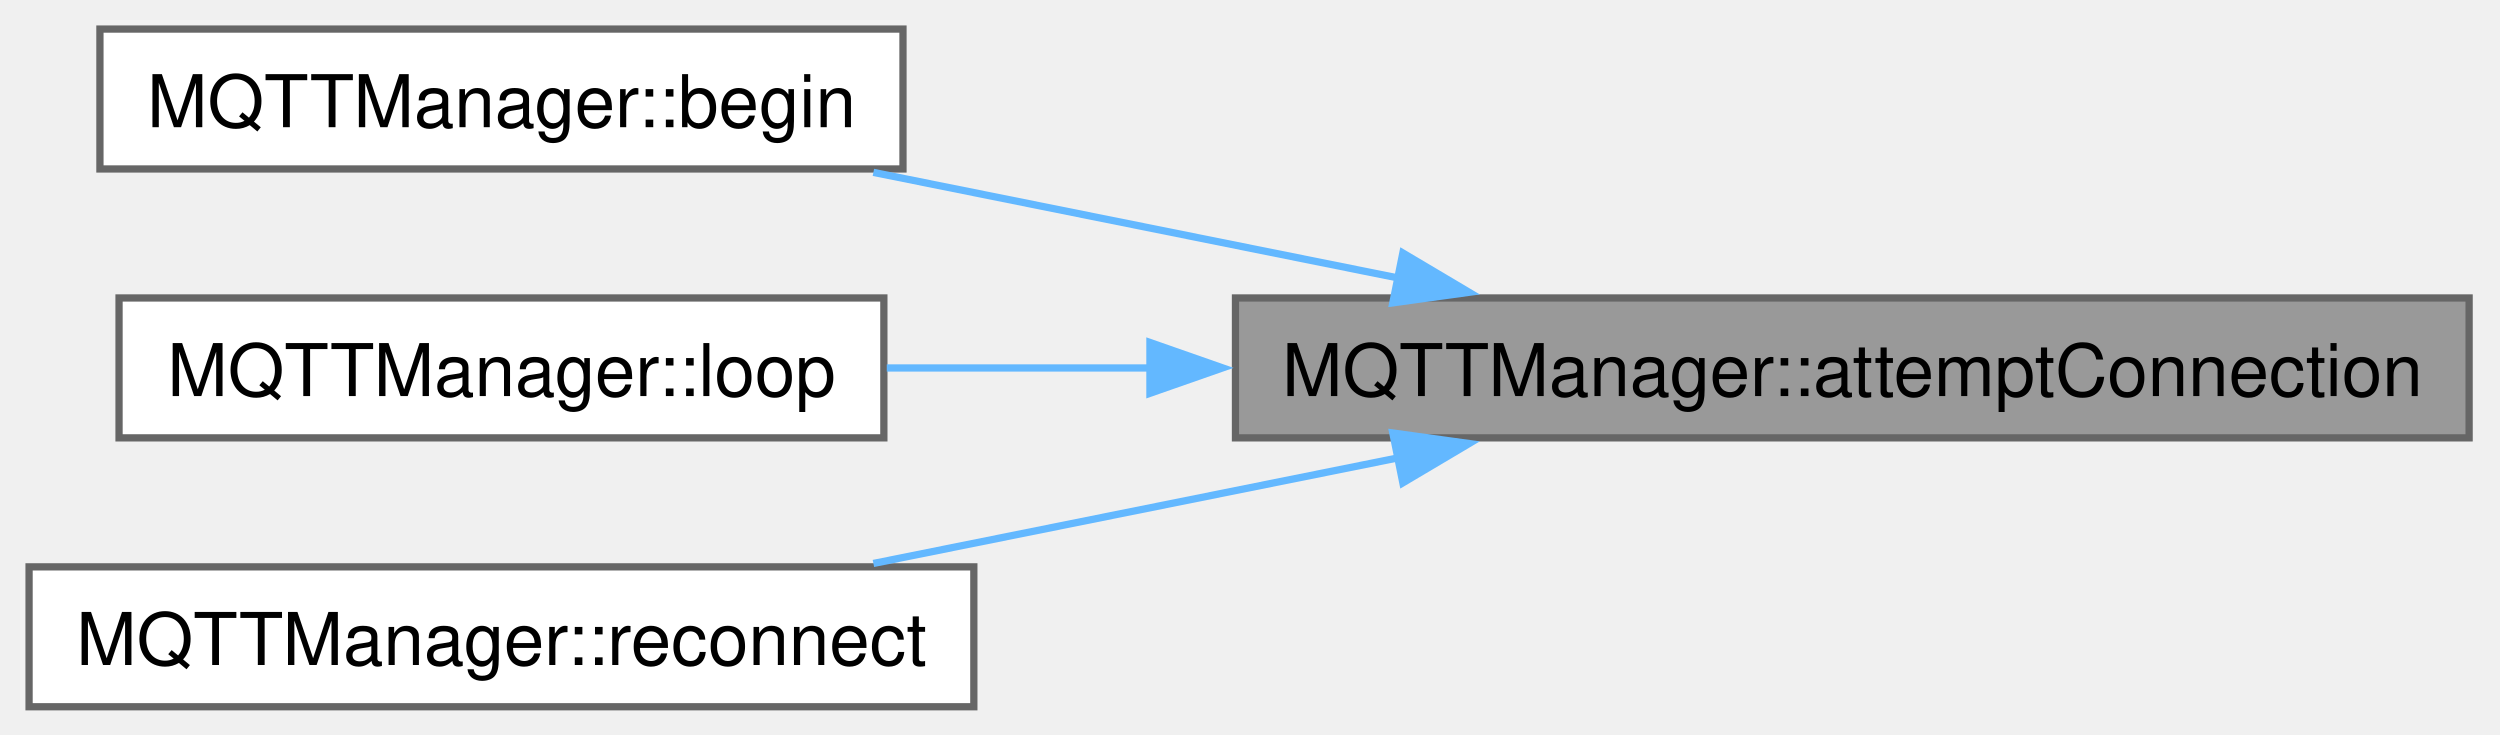
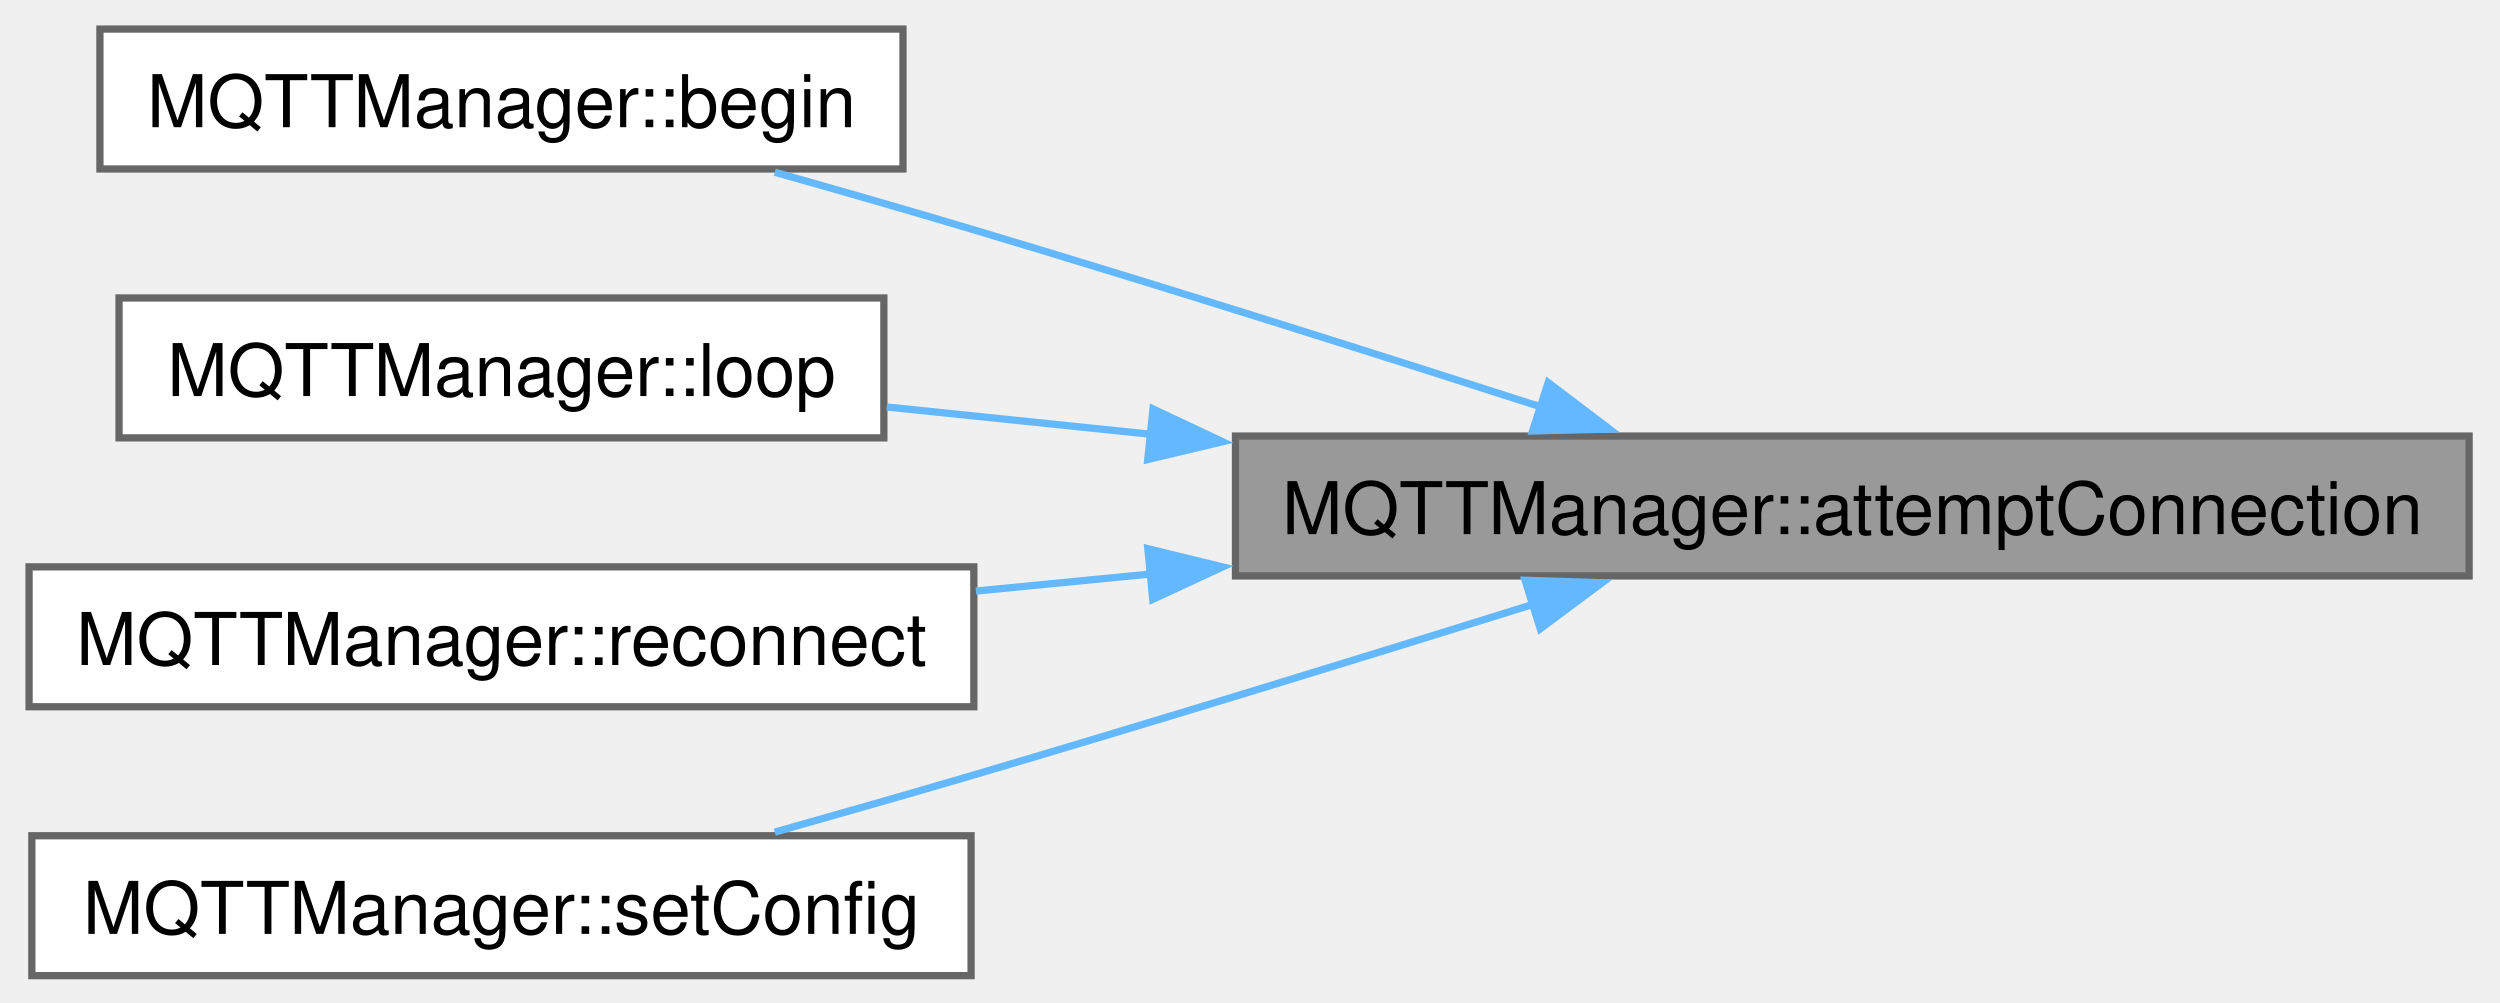
- <svg xmlns="http://www.w3.org/2000/svg" xmlns:xlink="http://www.w3.org/1999/xlink" width="344pt" height="101pt" viewBox="0.00 0.00 344.00 101.00">
-   <g id="graph0" class="graph" transform="scale(1 1) rotate(0) translate(4 97.25)">
+ <svg xmlns="http://www.w3.org/2000/svg" xmlns:xlink="http://www.w3.org/1999/xlink" width="344pt" height="138pt" viewBox="0.00 0.00 344.00 138.00">
+   <g id="graph0" class="graph" transform="scale(1 1) rotate(0) translate(4 134.25)">
    <g id="Node000001" class="node">
      <g id="a_Node000001">
        <a xlink:title="Attempt to connect to MQTT broker.">
-           <polygon fill="#999999" stroke="#666666" points="335.75,-56.25 166,-56.25 166,-37 335.75,-37 335.75,-56.25" />
-           <text xml:space="preserve" text-anchor="middle" x="250.88" y="-42.75" font-family="Helvetica,sans-Serif" font-size="10.00">MQTTManager::attemptConnection</text>
+           <polygon fill="#999999" stroke="#666666" points="335.75,-74.25 166,-74.25 166,-55 335.75,-55 335.75,-74.25" />
+           <text xml:space="preserve" text-anchor="middle" x="250.88" y="-60.75" font-family="Helvetica,sans-Serif" font-size="10.00">MQTTManager::attemptConnection</text>
        </a>
      </g>
    </g>
    <g id="Node000002" class="node">
      <g id="a_Node000002">
        <a xlink:href="class_m_q_t_t_manager.html#a0865d8e5c42ab2106d9f2c172ee1cec2" target="_top" xlink:title="Initialize MQTT manager and establish connection.">
-           <polygon fill="white" stroke="#666666" points="120.25,-93.25 9.75,-93.25 9.75,-74 120.25,-74 120.25,-93.25" />
-           <text xml:space="preserve" text-anchor="middle" x="65" y="-79.75" font-family="Helvetica,sans-Serif" font-size="10.00">MQTTManager::begin</text>
+           <polygon fill="white" stroke="#666666" points="120.25,-130.25 9.75,-130.25 9.75,-111 120.25,-111 120.25,-130.25" />
+           <text xml:space="preserve" text-anchor="middle" x="65" y="-116.75" font-family="Helvetica,sans-Serif" font-size="10.00">MQTTManager::begin</text>
        </a>
      </g>
    </g>
    <g id="edge1_Node000001_Node000002" class="edge">
      <g id="a_edge1_Node000001_Node000002">
        <a xlink:title=" ">
-           <path fill="none" stroke="#63b8ff" d="M188.38,-59C164.92,-63.72 138.47,-69.04 116.18,-73.53" />
-           <polygon fill="#63b8ff" stroke="#63b8ff" points="189.03,-62.44 198.15,-57.03 187.65,-55.58 189.03,-62.44" />
+           <path fill="none" stroke="#63b8ff" d="M208.15,-78.22C185.16,-85.62 156.06,-94.83 130,-102.62 121.15,-105.27 111.59,-108.02 102.61,-110.55" />
+           <polygon fill="#63b8ff" stroke="#63b8ff" points="209.03,-81.61 217.47,-75.21 206.88,-74.95 209.03,-81.61" />
        </a>
      </g>
    </g>
    <g id="Node000003" class="node">
      <g id="a_Node000003">
        <a xlink:href="class_m_q_t_t_manager.html#a9266e647933501851b411b6d2a9a1f95" target="_top" xlink:title="Main loop function to handle MQTT operations.">
-           <polygon fill="white" stroke="#666666" points="117.62,-56.25 12.38,-56.25 12.38,-37 117.62,-37 117.62,-56.25" />
-           <text xml:space="preserve" text-anchor="middle" x="65" y="-42.75" font-family="Helvetica,sans-Serif" font-size="10.00">MQTTManager::loop</text>
+           <polygon fill="white" stroke="#666666" points="117.62,-93.25 12.38,-93.25 12.38,-74 117.62,-74 117.62,-93.25" />
+           <text xml:space="preserve" text-anchor="middle" x="65" y="-79.75" font-family="Helvetica,sans-Serif" font-size="10.00">MQTTManager::loop</text>
        </a>
      </g>
    </g>
    <g id="edge2_Node000001_Node000003" class="edge">
      <g id="a_edge2_Node000001_Node000003">
        <a xlink:title=" ">
-           <path fill="none" stroke="#63b8ff" d="M154.28,-46.62C141.79,-46.62 129.4,-46.62 118.02,-46.62" />
-           <polygon fill="#63b8ff" stroke="#63b8ff" points="154.23,-50.13 164.23,-46.63 154.23,-43.13 154.23,-50.13" />
+           <path fill="none" stroke="#63b8ff" d="M154.66,-74.46C142.05,-75.77 129.51,-77.06 118.02,-78.25" />
+           <polygon fill="#63b8ff" stroke="#63b8ff" points="154.65,-77.98 164.23,-73.47 153.93,-71.02 154.65,-77.98" />
        </a>
      </g>
    </g>
    <g id="Node000004" class="node">
      <g id="a_Node000004">
        <a xlink:href="class_m_q_t_t_manager.html#ab8e796839e28f468cb21f9f28b421bed" target="_top" xlink:title="Force reconnection to MQTT broker.">
-           <polygon fill="white" stroke="#666666" points="130,-19.25 0,-19.25 0,0 130,0 130,-19.25" />
-           <text xml:space="preserve" text-anchor="middle" x="65" y="-5.75" font-family="Helvetica,sans-Serif" font-size="10.00">MQTTManager::reconnect</text>
+           <polygon fill="white" stroke="#666666" points="130,-56.25 0,-56.25 0,-37 130,-37 130,-56.25" />
+           <text xml:space="preserve" text-anchor="middle" x="65" y="-42.75" font-family="Helvetica,sans-Serif" font-size="10.00">MQTTManager::reconnect</text>
        </a>
      </g>
    </g>
    <g id="edge3_Node000001_Node000004" class="edge">
      <g id="a_edge3_Node000001_Node000004">
        <a xlink:title=" ">
-           <path fill="none" stroke="#63b8ff" d="M188.38,-34.25C164.92,-29.53 138.47,-24.21 116.18,-19.72" />
-           <polygon fill="#63b8ff" stroke="#63b8ff" points="187.65,-37.67 198.15,-36.22 189.03,-30.81 187.65,-37.67" />
+           <path fill="none" stroke="#63b8ff" d="M154.54,-55.29C146.33,-54.49 138.15,-53.69 130.28,-52.92" />
+           <polygon fill="#63b8ff" stroke="#63b8ff" points="153.94,-58.75 164.23,-56.24 154.62,-51.78 153.94,-58.75" />
+         </a>
+       </g>
+     </g>
+     <g id="Node000005" class="node">
+       <g id="a_Node000005">
+         <a xlink:href="class_m_q_t_t_manager.html#aacbf1b109ac1d6b168309abfd8b3aa72" target="_top" xlink:title="Set new configuration.">
+           <polygon fill="white" stroke="#666666" points="129.62,-19.25 0.38,-19.25 0.38,0 129.62,0 129.62,-19.25" />
+           <text xml:space="preserve" text-anchor="middle" x="65" y="-5.75" font-family="Helvetica,sans-Serif" font-size="10.00">MQTTManager::setConfig</text>
+         </a>
+       </g>
+     </g>
+     <g id="edge4_Node000001_Node000005" class="edge">
+       <g id="a_edge4_Node000001_Node000005">
+         <a xlink:title=" ">
+           <path fill="none" stroke="#63b8ff" d="M207.17,-51.16C184.32,-44.02 155.67,-35.2 130,-27.62 121.14,-25.01 111.57,-22.28 102.6,-19.75" />
+           <polygon fill="#63b8ff" stroke="#63b8ff" points="205.85,-54.41 216.44,-54.06 207.94,-47.73 205.85,-54.41" />
        </a>
      </g>
    </g>
  </g>
</svg>
